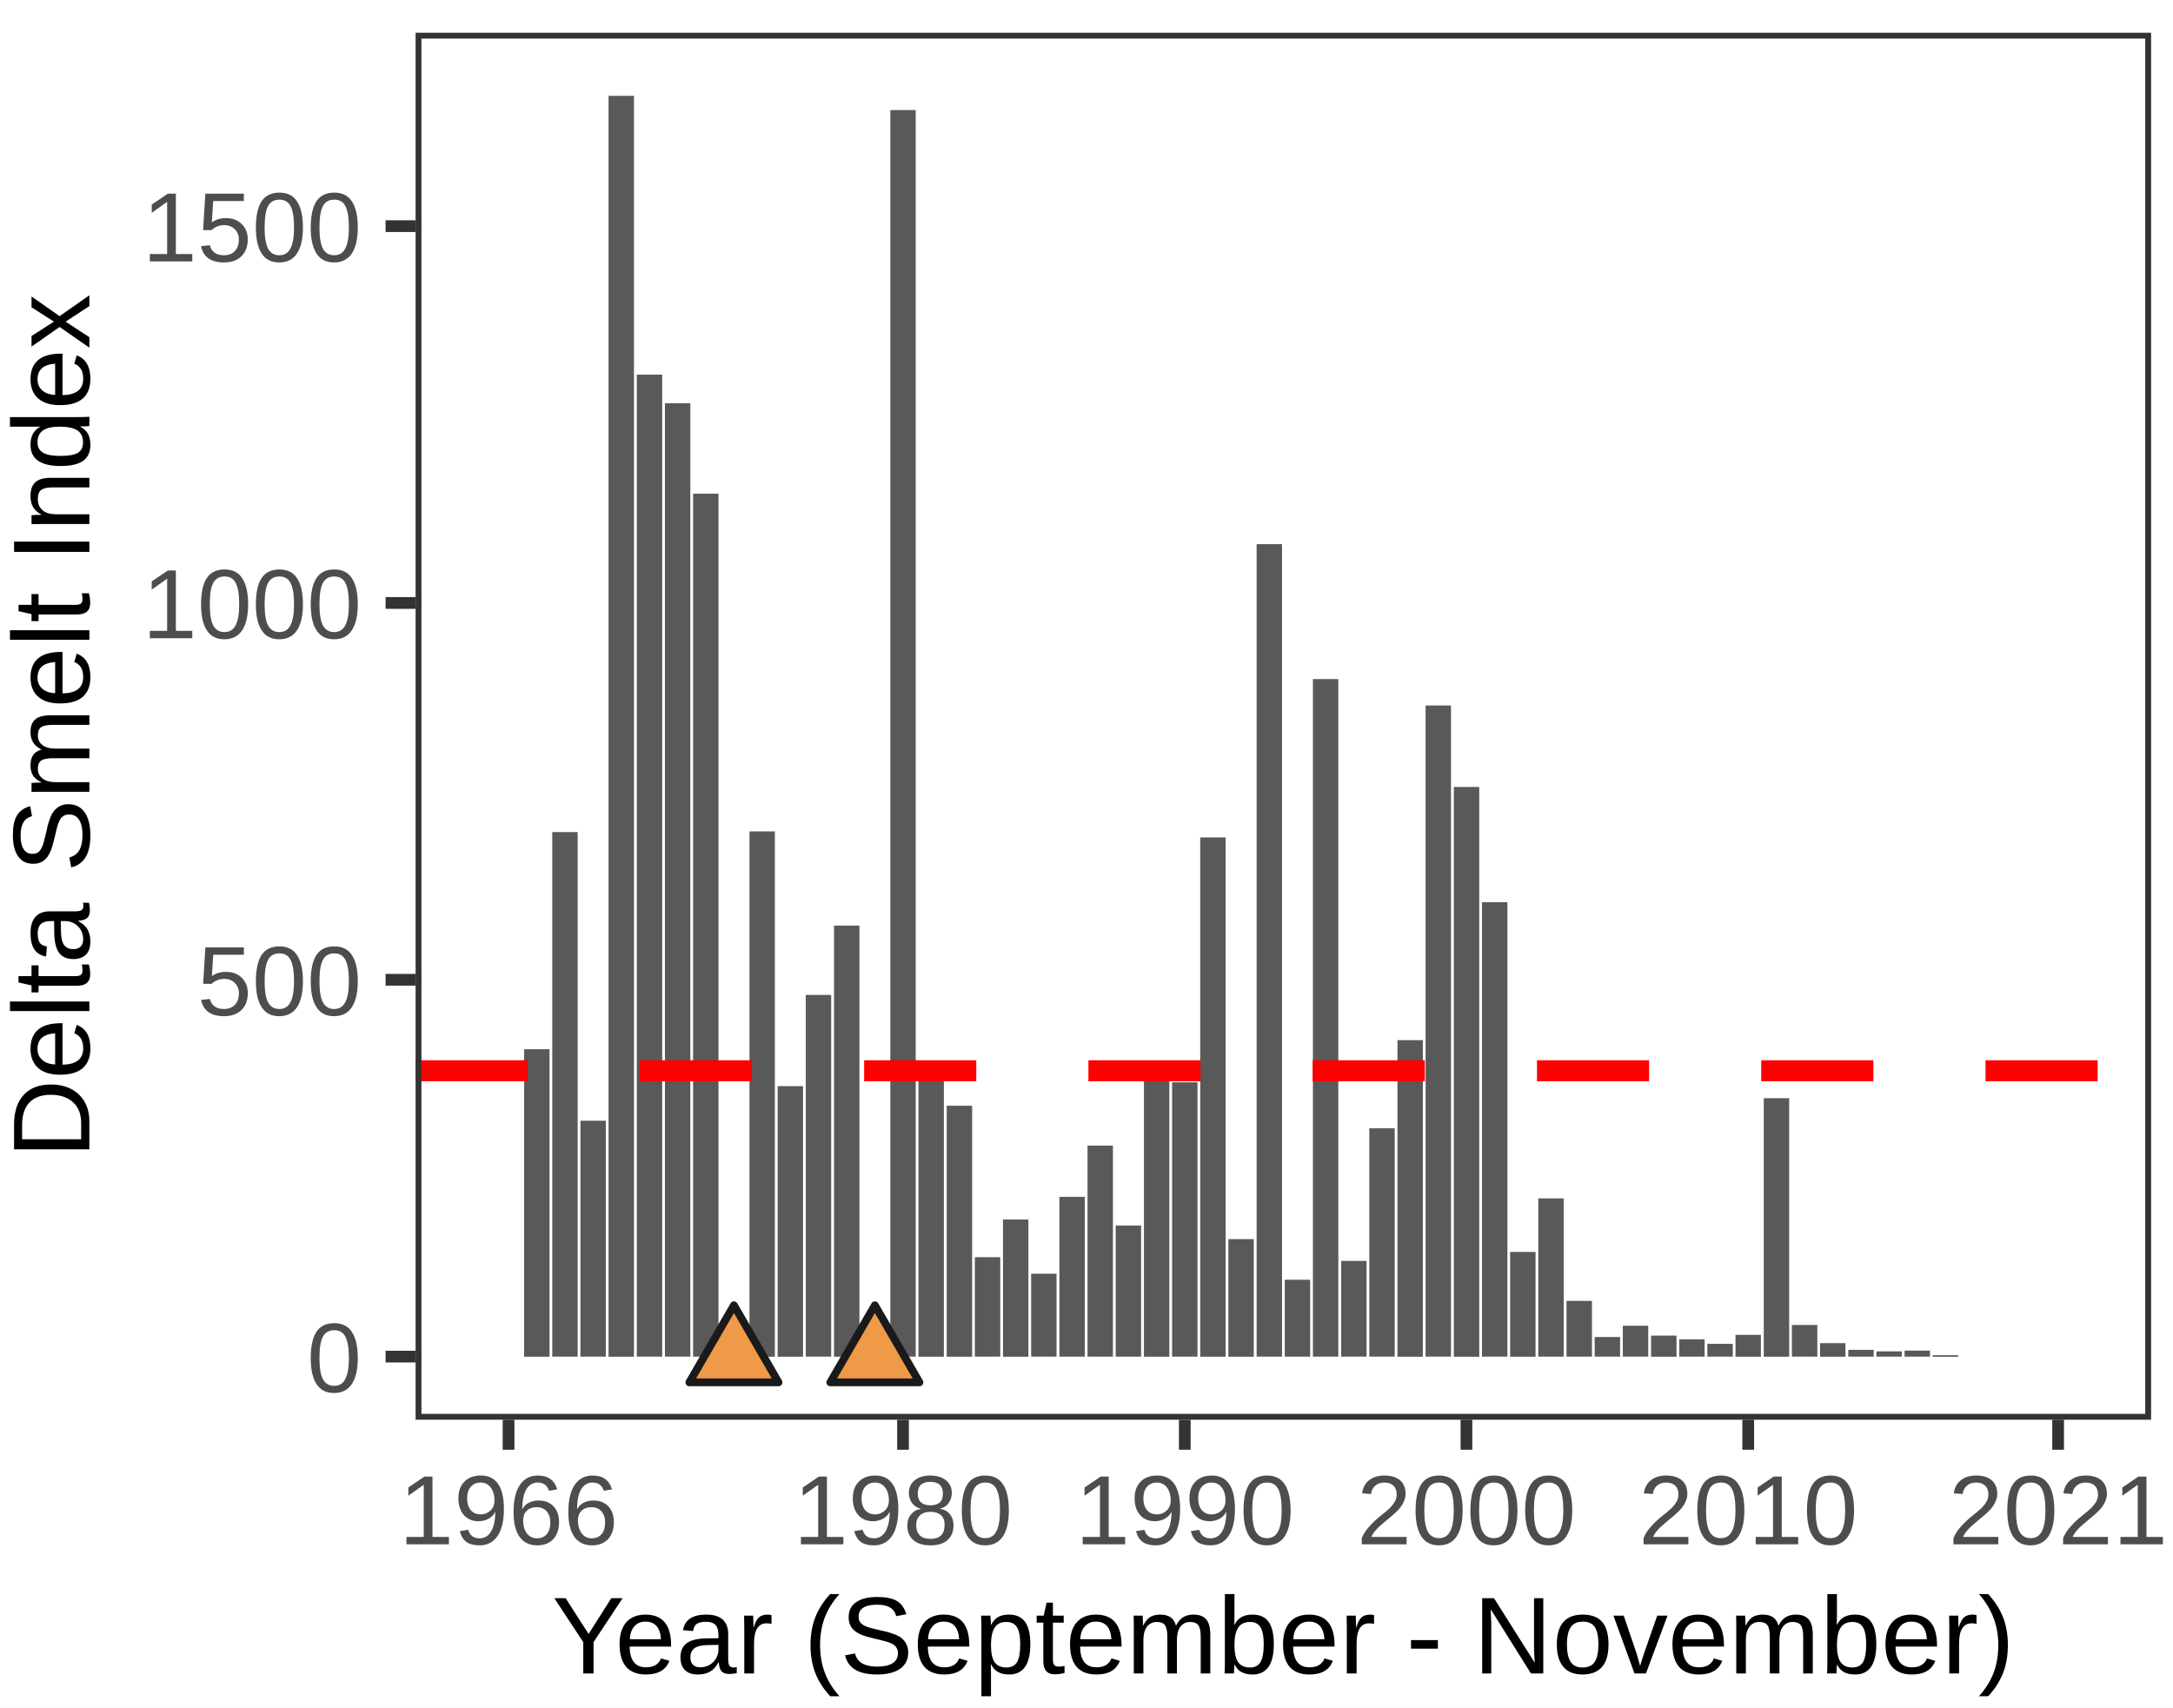
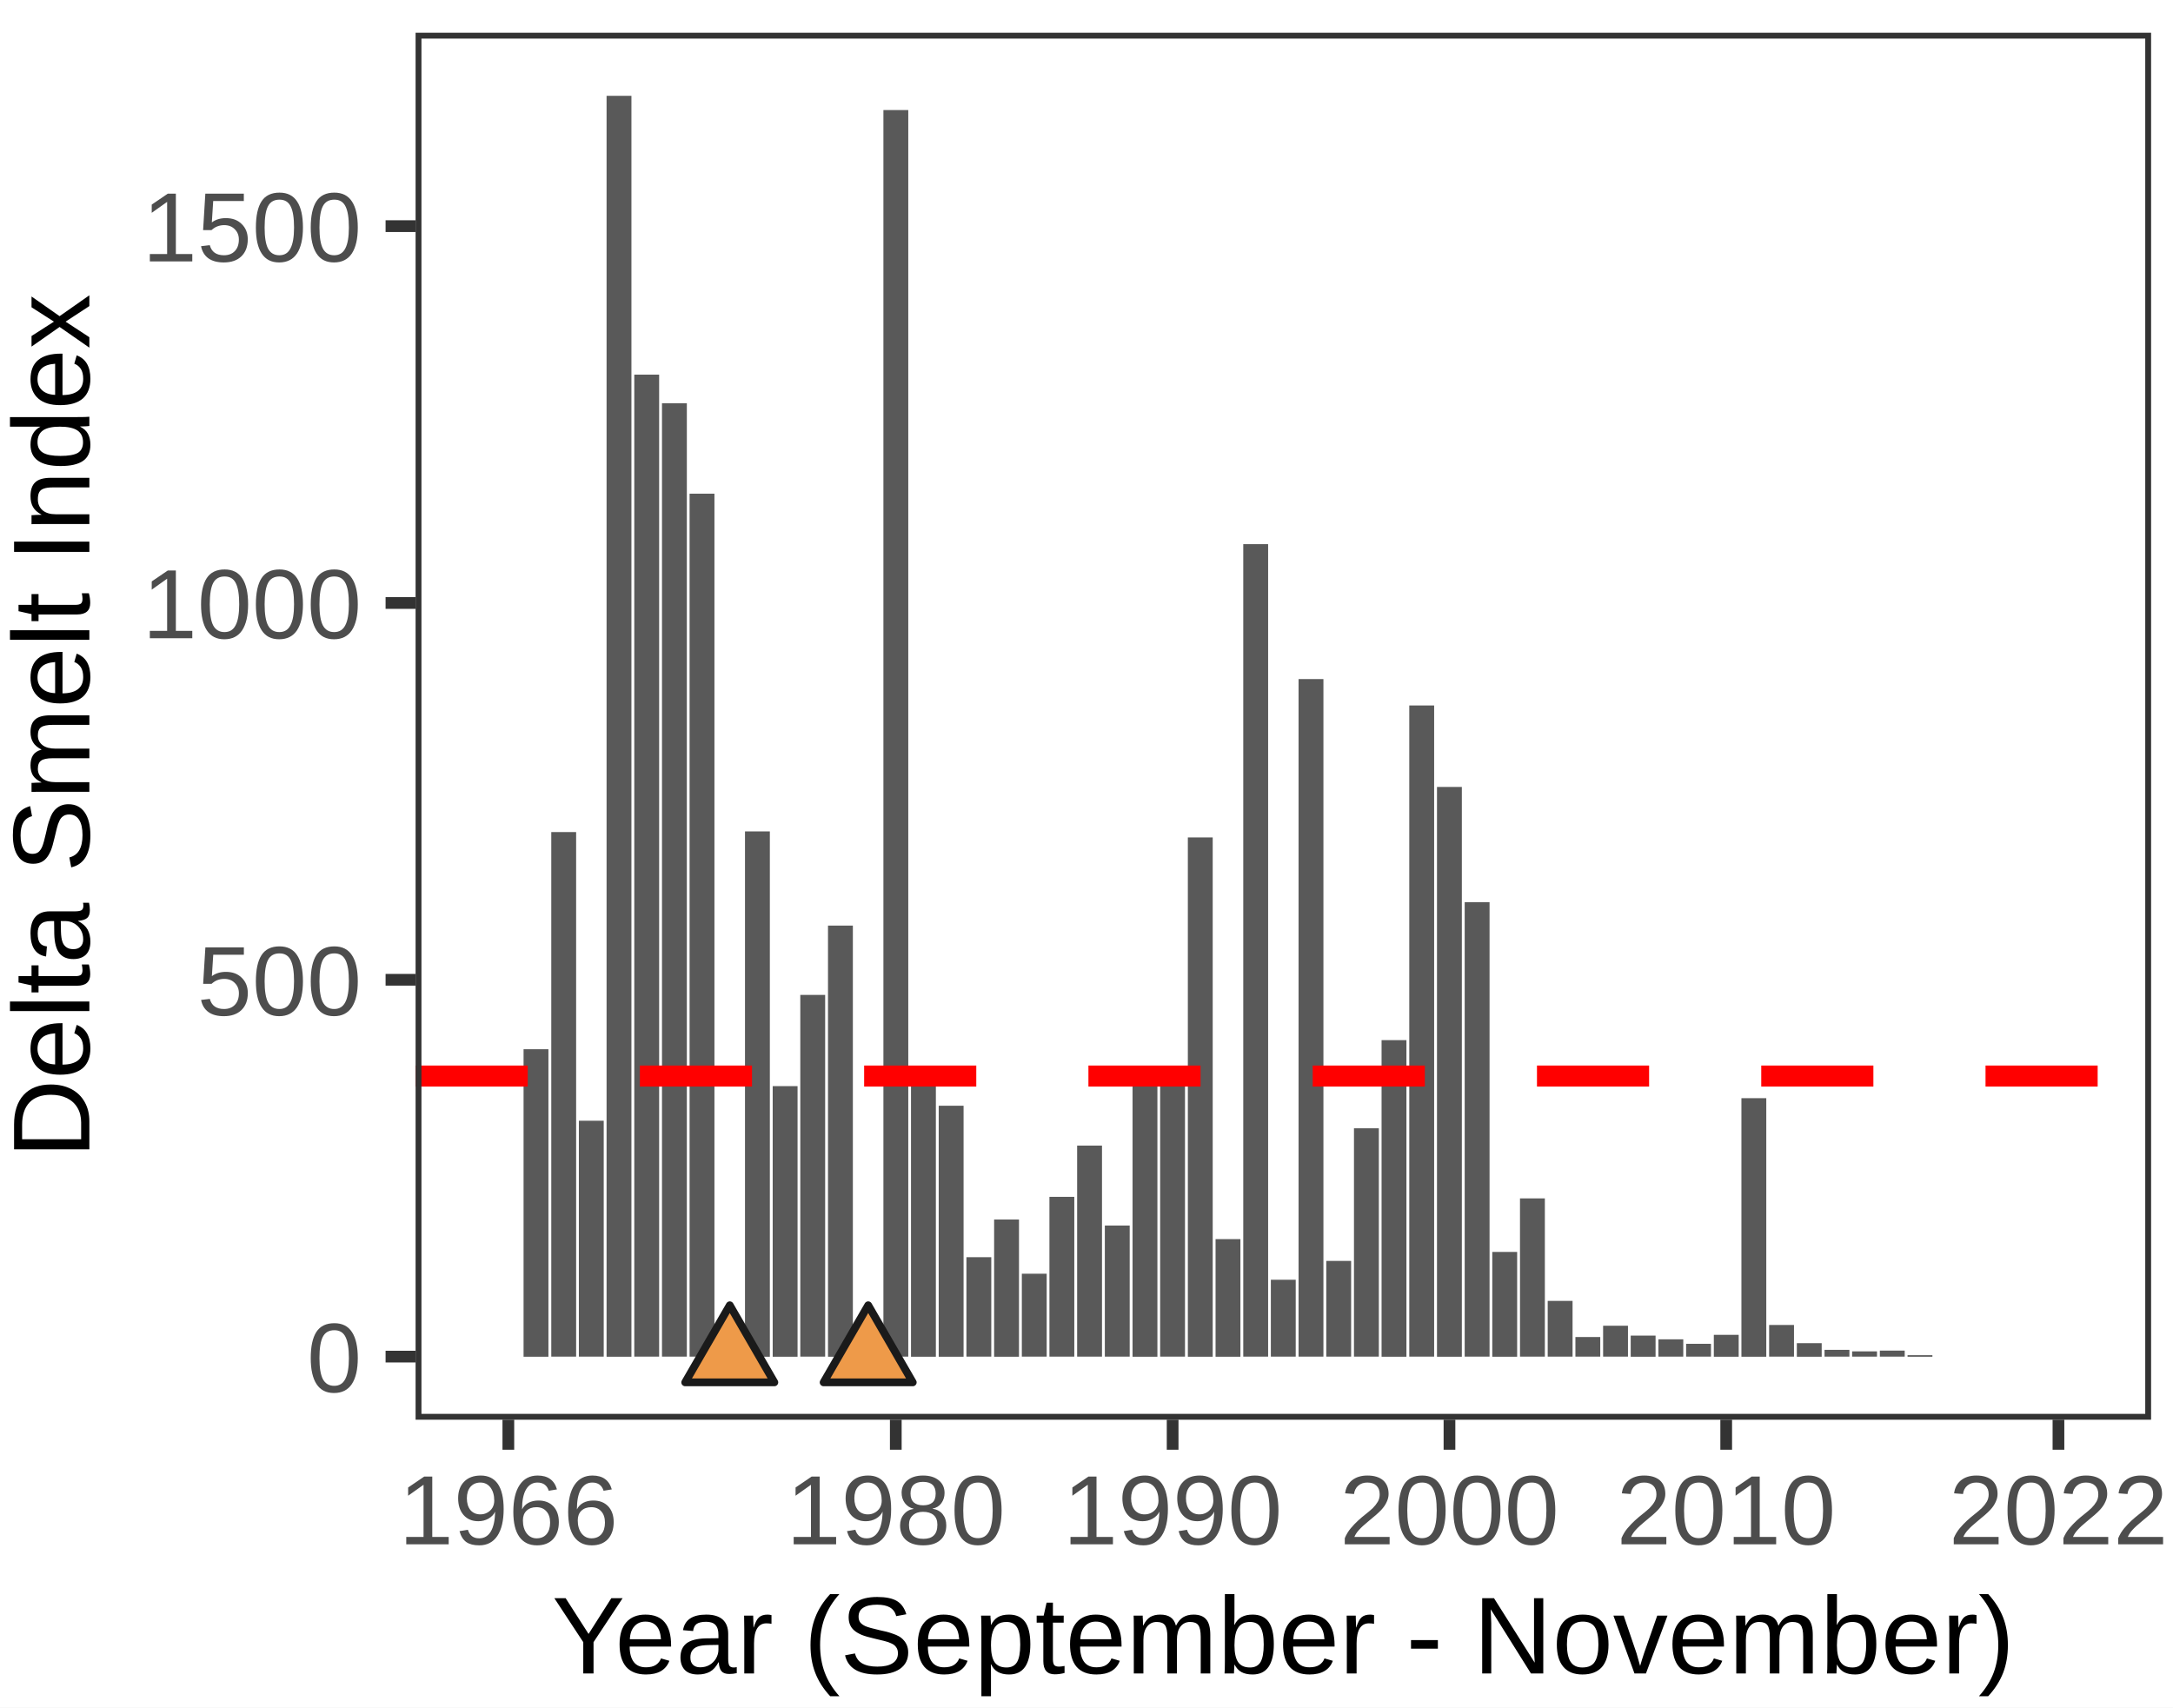
<svg xmlns="http://www.w3.org/2000/svg" class="svglite" width="198.43pt" height="155.91pt" viewBox="0 0 198.43 155.91">
  <defs>
    <style type="text/css">
    .svglite line, .svglite polyline, .svglite polygon, .svglite path, .svglite rect, .svglite circle {
      fill: none;
      stroke: #000000;
      stroke-linecap: round;
      stroke-linejoin: round;
      stroke-miterlimit: 10.00;
    }
    .svglite text {
      white-space: pre;
    }
  </style>
  </defs>
  <rect width="100%" height="100%" style="stroke: none; fill: #FFFFFF;" />
  <defs>
    <clipPath id="cpMC4wMHwxOTguNDN8MC4wMHwxNTUuOTE=">
      <rect x="0.00" y="0.00" width="198.43" height="155.91" />
    </clipPath>
  </defs>
  <g clip-path="url(#cpMC4wMHwxOTguNDN8MC4wMHwxNTUuOTE=)">
    <rect x="0.00" y="0.00" width="198.43" height="155.91" style="stroke-width: 1.07; stroke: #FFFFFF; fill: #FFFFFF;" />
  </g>
  <defs>
    <clipPath id="cpMzcuOTV8MTk2LjQzfDIuOTl8MTI5LjY0">
      <rect x="37.95" y="2.99" width="158.48" height="126.65" />
    </clipPath>
  </defs>
  <g clip-path="url(#cpMzcuOTV8MTk2LjQzfDIuOTl8MTI5LjY0)">
    <rect x="37.95" y="2.99" width="158.48" height="126.65" style="stroke-width: 1.07; stroke: none; fill: #FFFFFF;" />
-     <rect x="47.86" y="95.81" width="2.32" height="28.08" style="stroke-width: 1.07; stroke: none; stroke-linecap: square; stroke-linejoin: miter; fill: #595959;" />
-     <rect x="50.43" y="75.98" width="2.32" height="47.90" style="stroke-width: 1.07; stroke: none; stroke-linecap: square; stroke-linejoin: miter; fill: #595959;" />
-     <rect x="53.00" y="102.34" width="2.32" height="21.54" style="stroke-width: 1.07; stroke: none; stroke-linecap: square; stroke-linejoin: miter; fill: #595959;" />
-     <rect x="55.57" y="8.75" width="2.32" height="115.14" style="stroke-width: 1.07; stroke: none; stroke-linecap: square; stroke-linejoin: miter; fill: #595959;" />
-     <rect x="58.15" y="34.21" width="2.32" height="89.67" style="stroke-width: 1.07; stroke: none; stroke-linecap: square; stroke-linejoin: miter; fill: #595959;" />
-     <rect x="60.72" y="36.82" width="2.32" height="87.06" style="stroke-width: 1.07; stroke: none; stroke-linecap: square; stroke-linejoin: miter; fill: #595959;" />
-     <rect x="63.29" y="45.08" width="2.32" height="78.80" style="stroke-width: 1.07; stroke: none; stroke-linecap: square; stroke-linejoin: miter; fill: #595959;" />
-     <rect x="68.44" y="75.92" width="2.32" height="47.97" style="stroke-width: 1.07; stroke: none; stroke-linecap: square; stroke-linejoin: miter; fill: #595959;" />
-     <rect x="71.01" y="99.18" width="2.32" height="24.71" style="stroke-width: 1.07; stroke: none; stroke-linecap: square; stroke-linejoin: miter; fill: #595959;" />
-     <rect x="73.58" y="90.85" width="2.32" height="33.03" style="stroke-width: 1.07; stroke: none; stroke-linecap: square; stroke-linejoin: miter; fill: #595959;" />
-     <rect x="76.16" y="84.52" width="2.32" height="39.37" style="stroke-width: 1.07; stroke: none; stroke-linecap: square; stroke-linejoin: miter; fill: #595959;" />
-     <rect x="81.30" y="10.05" width="2.32" height="113.83" style="stroke-width: 1.07; stroke: none; stroke-linecap: square; stroke-linejoin: miter; fill: #595959;" />
-     <rect x="83.87" y="98.15" width="2.32" height="25.74" style="stroke-width: 1.07; stroke: none; stroke-linecap: square; stroke-linejoin: miter; fill: #595959;" />
-     <rect x="86.45" y="100.97" width="2.32" height="22.92" style="stroke-width: 1.07; stroke: none; stroke-linecap: square; stroke-linejoin: miter; fill: #595959;" />
-     <rect x="89.02" y="114.80" width="2.32" height="9.08" style="stroke-width: 1.07; stroke: none; stroke-linecap: square; stroke-linejoin: miter; fill: #595959;" />
-     <rect x="91.59" y="111.36" width="2.32" height="12.53" style="stroke-width: 1.07; stroke: none; stroke-linecap: square; stroke-linejoin: miter; fill: #595959;" />
-     <rect x="94.16" y="116.31" width="2.32" height="7.57" style="stroke-width: 1.07; stroke: none; stroke-linecap: square; stroke-linejoin: miter; fill: #595959;" />
-     <rect x="96.74" y="109.29" width="2.32" height="14.59" style="stroke-width: 1.07; stroke: none; stroke-linecap: square; stroke-linejoin: miter; fill: #595959;" />
-     <rect x="99.31" y="104.61" width="2.32" height="19.27" style="stroke-width: 1.07; stroke: none; stroke-linecap: square; stroke-linejoin: miter; fill: #595959;" />
-     <rect x="101.88" y="111.91" width="2.32" height="11.97" style="stroke-width: 1.07; stroke: none; stroke-linecap: square; stroke-linejoin: miter; fill: #595959;" />
-     <rect x="104.46" y="98.70" width="2.32" height="25.19" style="stroke-width: 1.07; stroke: none; stroke-linecap: square; stroke-linejoin: miter; fill: #595959;" />
-     <rect x="107.03" y="98.83" width="2.32" height="25.05" style="stroke-width: 1.07; stroke: none; stroke-linecap: square; stroke-linejoin: miter; fill: #595959;" />
-     <rect x="109.60" y="76.47" width="2.32" height="47.42" style="stroke-width: 1.07; stroke: none; stroke-linecap: square; stroke-linejoin: miter; fill: #595959;" />
-     <rect x="112.17" y="113.15" width="2.32" height="10.74" style="stroke-width: 1.07; stroke: none; stroke-linecap: square; stroke-linejoin: miter; fill: #595959;" />
-     <rect x="114.75" y="49.69" width="2.32" height="74.19" style="stroke-width: 1.07; stroke: none; stroke-linecap: square; stroke-linejoin: miter; fill: #595959;" />
-     <rect x="117.32" y="116.86" width="2.32" height="7.02" style="stroke-width: 1.07; stroke: none; stroke-linecap: square; stroke-linejoin: miter; fill: #595959;" />
-     <rect x="119.89" y="62.01" width="2.32" height="61.87" style="stroke-width: 1.07; stroke: none; stroke-linecap: square; stroke-linejoin: miter; fill: #595959;" />
-     <rect x="122.47" y="115.14" width="2.32" height="8.74" style="stroke-width: 1.07; stroke: none; stroke-linecap: square; stroke-linejoin: miter; fill: #595959;" />
-     <rect x="125.04" y="103.03" width="2.32" height="20.85" style="stroke-width: 1.07; stroke: none; stroke-linecap: square; stroke-linejoin: miter; fill: #595959;" />
-     <rect x="127.61" y="94.98" width="2.32" height="28.91" style="stroke-width: 1.07; stroke: none; stroke-linecap: square; stroke-linejoin: miter; fill: #595959;" />
-     <rect x="130.18" y="64.42" width="2.32" height="59.46" style="stroke-width: 1.07; stroke: none; stroke-linecap: square; stroke-linejoin: miter; fill: #595959;" />
-     <rect x="132.76" y="71.86" width="2.32" height="52.03" style="stroke-width: 1.07; stroke: none; stroke-linecap: square; stroke-linejoin: miter; fill: #595959;" />
-     <rect x="135.33" y="82.38" width="2.32" height="41.50" style="stroke-width: 1.07; stroke: none; stroke-linecap: square; stroke-linejoin: miter; fill: #595959;" />
-     <rect x="137.90" y="114.32" width="2.32" height="9.57" style="stroke-width: 1.07; stroke: none; stroke-linecap: square; stroke-linejoin: miter; fill: #595959;" />
-     <rect x="140.47" y="109.43" width="2.32" height="14.45" style="stroke-width: 1.07; stroke: none; stroke-linecap: square; stroke-linejoin: miter; fill: #595959;" />
-     <rect x="143.05" y="118.79" width="2.32" height="5.09" style="stroke-width: 1.07; stroke: none; stroke-linecap: square; stroke-linejoin: miter; fill: #595959;" />
-     <rect x="145.62" y="122.09" width="2.32" height="1.79" style="stroke-width: 1.07; stroke: none; stroke-linecap: square; stroke-linejoin: miter; fill: #595959;" />
-     <rect x="148.19" y="121.06" width="2.32" height="2.82" style="stroke-width: 1.07; stroke: none; stroke-linecap: square; stroke-linejoin: miter; fill: #595959;" />
-     <rect x="150.77" y="121.96" width="2.32" height="1.93" style="stroke-width: 1.07; stroke: none; stroke-linecap: square; stroke-linejoin: miter; fill: #595959;" />
-     <rect x="153.34" y="122.30" width="2.32" height="1.58" style="stroke-width: 1.07; stroke: none; stroke-linecap: square; stroke-linejoin: miter; fill: #595959;" />
-     <rect x="155.91" y="122.71" width="2.32" height="1.17" style="stroke-width: 1.07; stroke: none; stroke-linecap: square; stroke-linejoin: miter; fill: #595959;" />
-     <rect x="158.48" y="121.89" width="2.32" height="2.00" style="stroke-width: 1.07; stroke: none; stroke-linecap: square; stroke-linejoin: miter; fill: #595959;" />
-     <rect x="161.06" y="100.28" width="2.32" height="23.61" style="stroke-width: 1.07; stroke: none; stroke-linecap: square; stroke-linejoin: miter; fill: #595959;" />
-     <rect x="163.63" y="120.99" width="2.32" height="2.89" style="stroke-width: 1.07; stroke: none; stroke-linecap: square; stroke-linejoin: miter; fill: #595959;" />
-     <rect x="166.20" y="122.65" width="2.32" height="1.24" style="stroke-width: 1.07; stroke: none; stroke-linecap: square; stroke-linejoin: miter; fill: #595959;" />
-     <rect x="168.78" y="123.26" width="2.32" height="0.62" style="stroke-width: 1.07; stroke: none; stroke-linecap: square; stroke-linejoin: miter; fill: #595959;" />
-     <rect x="171.35" y="123.40" width="2.32" height="0.48" style="stroke-width: 1.07; stroke: none; stroke-linecap: square; stroke-linejoin: miter; fill: #595959;" />
-     <rect x="173.92" y="123.33" width="2.32" height="0.55" style="stroke-width: 1.07; stroke: none; stroke-linecap: square; stroke-linejoin: miter; fill: #595959;" />
-     <rect x="176.49" y="123.75" width="2.32" height="0.14" style="stroke-width: 1.07; stroke: none; stroke-linecap: square; stroke-linejoin: miter; fill: #595959;" />
-     <rect x="179.07" y="123.88" width="2.32" height="0.00" style="stroke-width: 1.07; stroke: none; stroke-linecap: square; stroke-linejoin: miter; fill: #595959;" />
-     <rect x="181.64" y="123.88" width="2.32" height="0.00" style="stroke-width: 1.07; stroke: none; stroke-linecap: square; stroke-linejoin: miter; fill: #595959;" />
-     <rect x="184.21" y="123.88" width="2.32" height="0.00" style="stroke-width: 1.07; stroke: none; stroke-linecap: square; stroke-linejoin: miter; fill: #595959;" />
-     <rect x="186.78" y="123.88" width="2.32" height="0.00" style="stroke-width: 1.07; stroke: none; stroke-linecap: square; stroke-linejoin: miter; fill: #595959;" />
-     <polygon points="67.02,119.19 71.09,126.23 62.95,126.23 " style="stroke-width: 0.71; stroke: #1A1A1A; fill: #EE9A49;" />
-     <polygon points="79.89,119.19 83.96,126.23 75.82,126.23 " style="stroke-width: 0.71; stroke: #1A1A1A; fill: #EE9A49;" />
-     <line x1="37.95" y1="97.78" x2="196.43" y2="97.78" style="stroke-width: 1.92; stroke: #FF0000; stroke-dasharray: 10.24,10.24; stroke-linecap: butt;" />
+     <rect x="47.81" y="95.81" width="2.27" height="28.08" style="stroke-width: 1.07; stroke: none; stroke-linecap: butt; stroke-linejoin: miter; fill: #595959;" />
+     <rect x="50.34" y="75.98" width="2.27" height="47.90" style="stroke-width: 1.07; stroke: none; stroke-linecap: butt; stroke-linejoin: miter; fill: #595959;" />
+     <rect x="52.86" y="102.34" width="2.27" height="21.54" style="stroke-width: 1.07; stroke: none; stroke-linecap: butt; stroke-linejoin: miter; fill: #595959;" />
+     <rect x="55.39" y="8.75" width="2.27" height="115.14" style="stroke-width: 1.07; stroke: none; stroke-linecap: butt; stroke-linejoin: miter; fill: #595959;" />
+     <rect x="57.92" y="34.21" width="2.27" height="89.67" style="stroke-width: 1.07; stroke: none; stroke-linecap: butt; stroke-linejoin: miter; fill: #595959;" />
+     <rect x="60.45" y="36.82" width="2.27" height="87.06" style="stroke-width: 1.07; stroke: none; stroke-linecap: butt; stroke-linejoin: miter; fill: #595959;" />
+     <rect x="62.97" y="45.08" width="2.27" height="78.80" style="stroke-width: 1.07; stroke: none; stroke-linecap: butt; stroke-linejoin: miter; fill: #595959;" />
+     <rect x="68.03" y="75.92" width="2.27" height="47.97" style="stroke-width: 1.07; stroke: none; stroke-linecap: butt; stroke-linejoin: miter; fill: #595959;" />
+     <rect x="70.56" y="99.18" width="2.27" height="24.71" style="stroke-width: 1.07; stroke: none; stroke-linecap: butt; stroke-linejoin: miter; fill: #595959;" />
+     <rect x="73.08" y="90.85" width="2.27" height="33.03" style="stroke-width: 1.07; stroke: none; stroke-linecap: butt; stroke-linejoin: miter; fill: #595959;" />
+     <rect x="75.61" y="84.52" width="2.27" height="39.37" style="stroke-width: 1.07; stroke: none; stroke-linecap: butt; stroke-linejoin: miter; fill: #595959;" />
+     <rect x="80.67" y="10.05" width="2.27" height="113.83" style="stroke-width: 1.07; stroke: none; stroke-linecap: butt; stroke-linejoin: miter; fill: #595959;" />
+     <rect x="83.19" y="98.15" width="2.27" height="25.74" style="stroke-width: 1.07; stroke: none; stroke-linecap: butt; stroke-linejoin: miter; fill: #595959;" />
+     <rect x="85.72" y="100.97" width="2.27" height="22.92" style="stroke-width: 1.07; stroke: none; stroke-linecap: butt; stroke-linejoin: miter; fill: #595959;" />
+     <rect x="88.25" y="114.80" width="2.27" height="9.08" style="stroke-width: 1.07; stroke: none; stroke-linecap: butt; stroke-linejoin: miter; fill: #595959;" />
+     <rect x="90.78" y="111.36" width="2.27" height="12.53" style="stroke-width: 1.07; stroke: none; stroke-linecap: butt; stroke-linejoin: miter; fill: #595959;" />
+     <rect x="93.31" y="116.31" width="2.27" height="7.57" style="stroke-width: 1.07; stroke: none; stroke-linecap: butt; stroke-linejoin: miter; fill: #595959;" />
+     <rect x="95.83" y="109.29" width="2.27" height="14.59" style="stroke-width: 1.07; stroke: none; stroke-linecap: butt; stroke-linejoin: miter; fill: #595959;" />
+     <rect x="98.36" y="104.61" width="2.27" height="19.27" style="stroke-width: 1.07; stroke: none; stroke-linecap: butt; stroke-linejoin: miter; fill: #595959;" />
+     <rect x="100.89" y="111.91" width="2.27" height="11.97" style="stroke-width: 1.07; stroke: none; stroke-linecap: butt; stroke-linejoin: miter; fill: #595959;" />
+     <rect x="103.42" y="98.70" width="2.27" height="25.19" style="stroke-width: 1.07; stroke: none; stroke-linecap: butt; stroke-linejoin: miter; fill: #595959;" />
+     <rect x="105.94" y="98.83" width="2.27" height="25.05" style="stroke-width: 1.07; stroke: none; stroke-linecap: butt; stroke-linejoin: miter; fill: #595959;" />
+     <rect x="108.47" y="76.47" width="2.27" height="47.42" style="stroke-width: 1.07; stroke: none; stroke-linecap: butt; stroke-linejoin: miter; fill: #595959;" />
+     <rect x="111.00" y="113.15" width="2.27" height="10.74" style="stroke-width: 1.07; stroke: none; stroke-linecap: butt; stroke-linejoin: miter; fill: #595959;" />
+     <rect x="113.53" y="49.69" width="2.27" height="74.19" style="stroke-width: 1.07; stroke: none; stroke-linecap: butt; stroke-linejoin: miter; fill: #595959;" />
+     <rect x="116.05" y="116.86" width="2.27" height="7.02" style="stroke-width: 1.07; stroke: none; stroke-linecap: butt; stroke-linejoin: miter; fill: #595959;" />
+     <rect x="118.58" y="62.01" width="2.27" height="61.87" style="stroke-width: 1.07; stroke: none; stroke-linecap: butt; stroke-linejoin: miter; fill: #595959;" />
+     <rect x="121.11" y="115.14" width="2.27" height="8.74" style="stroke-width: 1.07; stroke: none; stroke-linecap: butt; stroke-linejoin: miter; fill: #595959;" />
+     <rect x="123.64" y="103.03" width="2.27" height="20.85" style="stroke-width: 1.07; stroke: none; stroke-linecap: butt; stroke-linejoin: miter; fill: #595959;" />
+     <rect x="126.16" y="94.98" width="2.27" height="28.91" style="stroke-width: 1.07; stroke: none; stroke-linecap: butt; stroke-linejoin: miter; fill: #595959;" />
+     <rect x="128.69" y="64.42" width="2.27" height="59.46" style="stroke-width: 1.07; stroke: none; stroke-linecap: butt; stroke-linejoin: miter; fill: #595959;" />
+     <rect x="131.22" y="71.86" width="2.27" height="52.03" style="stroke-width: 1.07; stroke: none; stroke-linecap: butt; stroke-linejoin: miter; fill: #595959;" />
+     <rect x="133.75" y="82.38" width="2.27" height="41.50" style="stroke-width: 1.07; stroke: none; stroke-linecap: butt; stroke-linejoin: miter; fill: #595959;" />
+     <rect x="136.27" y="114.32" width="2.27" height="9.57" style="stroke-width: 1.07; stroke: none; stroke-linecap: butt; stroke-linejoin: miter; fill: #595959;" />
+     <rect x="138.80" y="109.43" width="2.27" height="14.45" style="stroke-width: 1.07; stroke: none; stroke-linecap: butt; stroke-linejoin: miter; fill: #595959;" />
+     <rect x="141.33" y="118.79" width="2.27" height="5.09" style="stroke-width: 1.07; stroke: none; stroke-linecap: butt; stroke-linejoin: miter; fill: #595959;" />
+     <rect x="143.86" y="122.09" width="2.27" height="1.79" style="stroke-width: 1.07; stroke: none; stroke-linecap: butt; stroke-linejoin: miter; fill: #595959;" />
+     <rect x="146.39" y="121.06" width="2.27" height="2.82" style="stroke-width: 1.07; stroke: none; stroke-linecap: butt; stroke-linejoin: miter; fill: #595959;" />
+     <rect x="148.91" y="121.96" width="2.27" height="1.93" style="stroke-width: 1.07; stroke: none; stroke-linecap: butt; stroke-linejoin: miter; fill: #595959;" />
+     <rect x="151.44" y="122.30" width="2.27" height="1.58" style="stroke-width: 1.07; stroke: none; stroke-linecap: butt; stroke-linejoin: miter; fill: #595959;" />
+     <rect x="153.97" y="122.71" width="2.27" height="1.17" style="stroke-width: 1.07; stroke: none; stroke-linecap: butt; stroke-linejoin: miter; fill: #595959;" />
+     <rect x="156.50" y="121.89" width="2.27" height="2.00" style="stroke-width: 1.07; stroke: none; stroke-linecap: butt; stroke-linejoin: miter; fill: #595959;" />
+     <rect x="159.02" y="100.28" width="2.27" height="23.61" style="stroke-width: 1.07; stroke: none; stroke-linecap: butt; stroke-linejoin: miter; fill: #595959;" />
+     <rect x="161.55" y="120.99" width="2.27" height="2.89" style="stroke-width: 1.07; stroke: none; stroke-linecap: butt; stroke-linejoin: miter; fill: #595959;" />
+     <rect x="164.08" y="122.65" width="2.27" height="1.24" style="stroke-width: 1.07; stroke: none; stroke-linecap: butt; stroke-linejoin: miter; fill: #595959;" />
+     <rect x="166.61" y="123.26" width="2.27" height="0.62" style="stroke-width: 1.07; stroke: none; stroke-linecap: butt; stroke-linejoin: miter; fill: #595959;" />
+     <rect x="169.13" y="123.40" width="2.27" height="0.48" style="stroke-width: 1.07; stroke: none; stroke-linecap: butt; stroke-linejoin: miter; fill: #595959;" />
+     <rect x="171.66" y="123.33" width="2.27" height="0.55" style="stroke-width: 1.07; stroke: none; stroke-linecap: butt; stroke-linejoin: miter; fill: #595959;" />
+     <rect x="174.19" y="123.75" width="2.27" height="0.14" style="stroke-width: 1.07; stroke: none; stroke-linecap: butt; stroke-linejoin: miter; fill: #595959;" />
+     <rect x="176.72" y="123.88" width="2.27" height="0.00" style="stroke-width: 1.07; stroke: none; stroke-linecap: butt; stroke-linejoin: miter; fill: #595959;" />
+     <rect x="179.24" y="123.88" width="2.27" height="0.00" style="stroke-width: 1.07; stroke: none; stroke-linecap: butt; stroke-linejoin: miter; fill: #595959;" />
+     <rect x="181.77" y="123.88" width="2.27" height="0.00" style="stroke-width: 1.07; stroke: none; stroke-linecap: butt; stroke-linejoin: miter; fill: #595959;" />
+     <rect x="184.30" y="123.88" width="2.27" height="0.00" style="stroke-width: 1.07; stroke: none; stroke-linecap: butt; stroke-linejoin: miter; fill: #595959;" />
+     <rect x="186.83" y="123.88" width="2.27" height="0.00" style="stroke-width: 1.07; stroke: none; stroke-linecap: butt; stroke-linejoin: miter; fill: #595959;" />
+     <polygon points="66.64,119.19 70.71,126.23 62.57,126.23 " style="stroke-width: 0.71; stroke: #1A1A1A; fill: #EE9A49;" />
+     <polygon points="79.28,119.19 83.35,126.23 75.21,126.23 " style="stroke-width: 0.71; stroke: #1A1A1A; fill: #EE9A49;" />
+     <line x1="37.95" y1="98.26" x2="196.43" y2="98.26" style="stroke-width: 1.92; stroke: #FF0000; stroke-dasharray: 10.24,10.24; stroke-linecap: butt;" />
    <rect x="37.95" y="2.99" width="158.48" height="126.65" style="stroke-width: 1.07; stroke: #333333;" />
  </g>
  <g clip-path="url(#cpMC4wMHwxOTguNDN8MC4wMHwxNTUuOTE=)">
    <text x="33.02" y="127.11" text-anchor="end" style="font-size: 9.00px;fill: #4D4D4D; font-family: &quot;Arial&quot;;" textLength="5.00px" lengthAdjust="spacingAndGlyphs">0</text>
    <text x="33.02" y="92.70" text-anchor="end" style="font-size: 9.00px;fill: #4D4D4D; font-family: &quot;Arial&quot;;" textLength="15.01px" lengthAdjust="spacingAndGlyphs">500</text>
    <text x="33.02" y="58.28" text-anchor="end" style="font-size: 9.00px;fill: #4D4D4D; font-family: &quot;Arial&quot;;" textLength="20.02px" lengthAdjust="spacingAndGlyphs">1000</text>
    <text x="33.02" y="23.87" text-anchor="end" style="font-size: 9.00px;fill: #4D4D4D; font-family: &quot;Arial&quot;;" textLength="20.02px" lengthAdjust="spacingAndGlyphs">1500</text>
    <polyline points="35.21,123.88 37.95,123.88 " style="stroke-width: 1.07; stroke: #333333; stroke-linecap: butt;" />
    <polyline points="35.21,89.47 37.95,89.47 " style="stroke-width: 1.07; stroke: #333333; stroke-linecap: butt;" />
    <polyline points="35.21,55.06 37.95,55.06 " style="stroke-width: 1.07; stroke: #333333; stroke-linecap: butt;" />
    <polyline points="35.21,20.65 37.95,20.65 " style="stroke-width: 1.07; stroke: #333333; stroke-linecap: butt;" />
-     <polyline points="46.44,132.38 46.44,129.64 " style="stroke-width: 1.07; stroke: #333333; stroke-linecap: butt;" />
-     <polyline points="82.46,132.38 82.46,129.64 " style="stroke-width: 1.07; stroke: #333333; stroke-linecap: butt;" />
-     <polyline points="108.19,132.38 108.19,129.64 " style="stroke-width: 1.07; stroke: #333333; stroke-linecap: butt;" />
-     <polyline points="133.91,132.38 133.91,129.64 " style="stroke-width: 1.07; stroke: #333333; stroke-linecap: butt;" />
-     <polyline points="159.64,132.38 159.64,129.64 " style="stroke-width: 1.07; stroke: #333333; stroke-linecap: butt;" />
-     <polyline points="187.94,132.38 187.94,129.64 " style="stroke-width: 1.07; stroke: #333333; stroke-linecap: butt;" />
-     <text x="46.44" y="141.02" text-anchor="middle" style="font-size: 9.00px;fill: #4D4D4D; font-family: &quot;Arial&quot;;" textLength="20.02px" lengthAdjust="spacingAndGlyphs">1966</text>
-     <text x="82.46" y="141.02" text-anchor="middle" style="font-size: 9.00px;fill: #4D4D4D; font-family: &quot;Arial&quot;;" textLength="20.02px" lengthAdjust="spacingAndGlyphs">1980</text>
-     <text x="108.19" y="141.02" text-anchor="middle" style="font-size: 9.00px;fill: #4D4D4D; font-family: &quot;Arial&quot;;" textLength="20.02px" lengthAdjust="spacingAndGlyphs">1990</text>
-     <text x="133.91" y="141.02" text-anchor="middle" style="font-size: 9.00px;fill: #4D4D4D; font-family: &quot;Arial&quot;;" textLength="20.02px" lengthAdjust="spacingAndGlyphs">2000</text>
-     <text x="159.64" y="141.02" text-anchor="middle" style="font-size: 9.00px;fill: #4D4D4D; font-family: &quot;Arial&quot;;" textLength="20.02px" lengthAdjust="spacingAndGlyphs">2010</text>
-     <text x="187.94" y="141.02" text-anchor="middle" style="font-size: 9.00px;fill: #4D4D4D; font-family: &quot;Arial&quot;;" textLength="20.02px" lengthAdjust="spacingAndGlyphs">2021</text>
+     <polyline points="46.42,132.38 46.42,129.64 " style="stroke-width: 1.07; stroke: #333333; stroke-linecap: butt;" />
+     <polyline points="81.80,132.38 81.80,129.64 " style="stroke-width: 1.07; stroke: #333333; stroke-linecap: butt;" />
+     <polyline points="107.08,132.38 107.08,129.64 " style="stroke-width: 1.07; stroke: #333333; stroke-linecap: butt;" />
+     <polyline points="132.36,132.38 132.36,129.64 " style="stroke-width: 1.07; stroke: #333333; stroke-linecap: butt;" />
+     <polyline points="157.63,132.38 157.63,129.64 " style="stroke-width: 1.07; stroke: #333333; stroke-linecap: butt;" />
+     <polyline points="187.97,132.38 187.97,129.64 " style="stroke-width: 1.07; stroke: #333333; stroke-linecap: butt;" />
+     <text x="46.42" y="141.02" text-anchor="middle" style="font-size: 9.00px;fill: #4D4D4D; font-family: &quot;Arial&quot;;" textLength="20.02px" lengthAdjust="spacingAndGlyphs">1966</text>
+     <text x="81.80" y="141.02" text-anchor="middle" style="font-size: 9.00px;fill: #4D4D4D; font-family: &quot;Arial&quot;;" textLength="20.02px" lengthAdjust="spacingAndGlyphs">1980</text>
+     <text x="107.08" y="141.02" text-anchor="middle" style="font-size: 9.00px;fill: #4D4D4D; font-family: &quot;Arial&quot;;" textLength="20.02px" lengthAdjust="spacingAndGlyphs">1990</text>
+     <text x="132.36" y="141.02" text-anchor="middle" style="font-size: 9.00px;fill: #4D4D4D; font-family: &quot;Arial&quot;;" textLength="20.02px" lengthAdjust="spacingAndGlyphs">2000</text>
+     <text x="157.63" y="141.02" text-anchor="middle" style="font-size: 9.00px;fill: #4D4D4D; font-family: &quot;Arial&quot;;" textLength="20.02px" lengthAdjust="spacingAndGlyphs">2010</text>
+     <text x="187.97" y="141.02" text-anchor="middle" style="font-size: 9.00px;fill: #4D4D4D; font-family: &quot;Arial&quot;;" textLength="20.02px" lengthAdjust="spacingAndGlyphs">2022</text>
    <text x="117.19" y="152.81" text-anchor="middle" style="font-size: 10.00px; font-family: &quot;Arial&quot;;" textLength="133.65px" lengthAdjust="spacingAndGlyphs">Year (September - November)</text>
    <text transform="translate(8.16,66.32) rotate(-90)" text-anchor="middle" style="font-size: 10.00px; font-family: &quot;Arial&quot;;" textLength="78.96px" lengthAdjust="spacingAndGlyphs">Delta Smelt Index</text>
  </g>
</svg>
